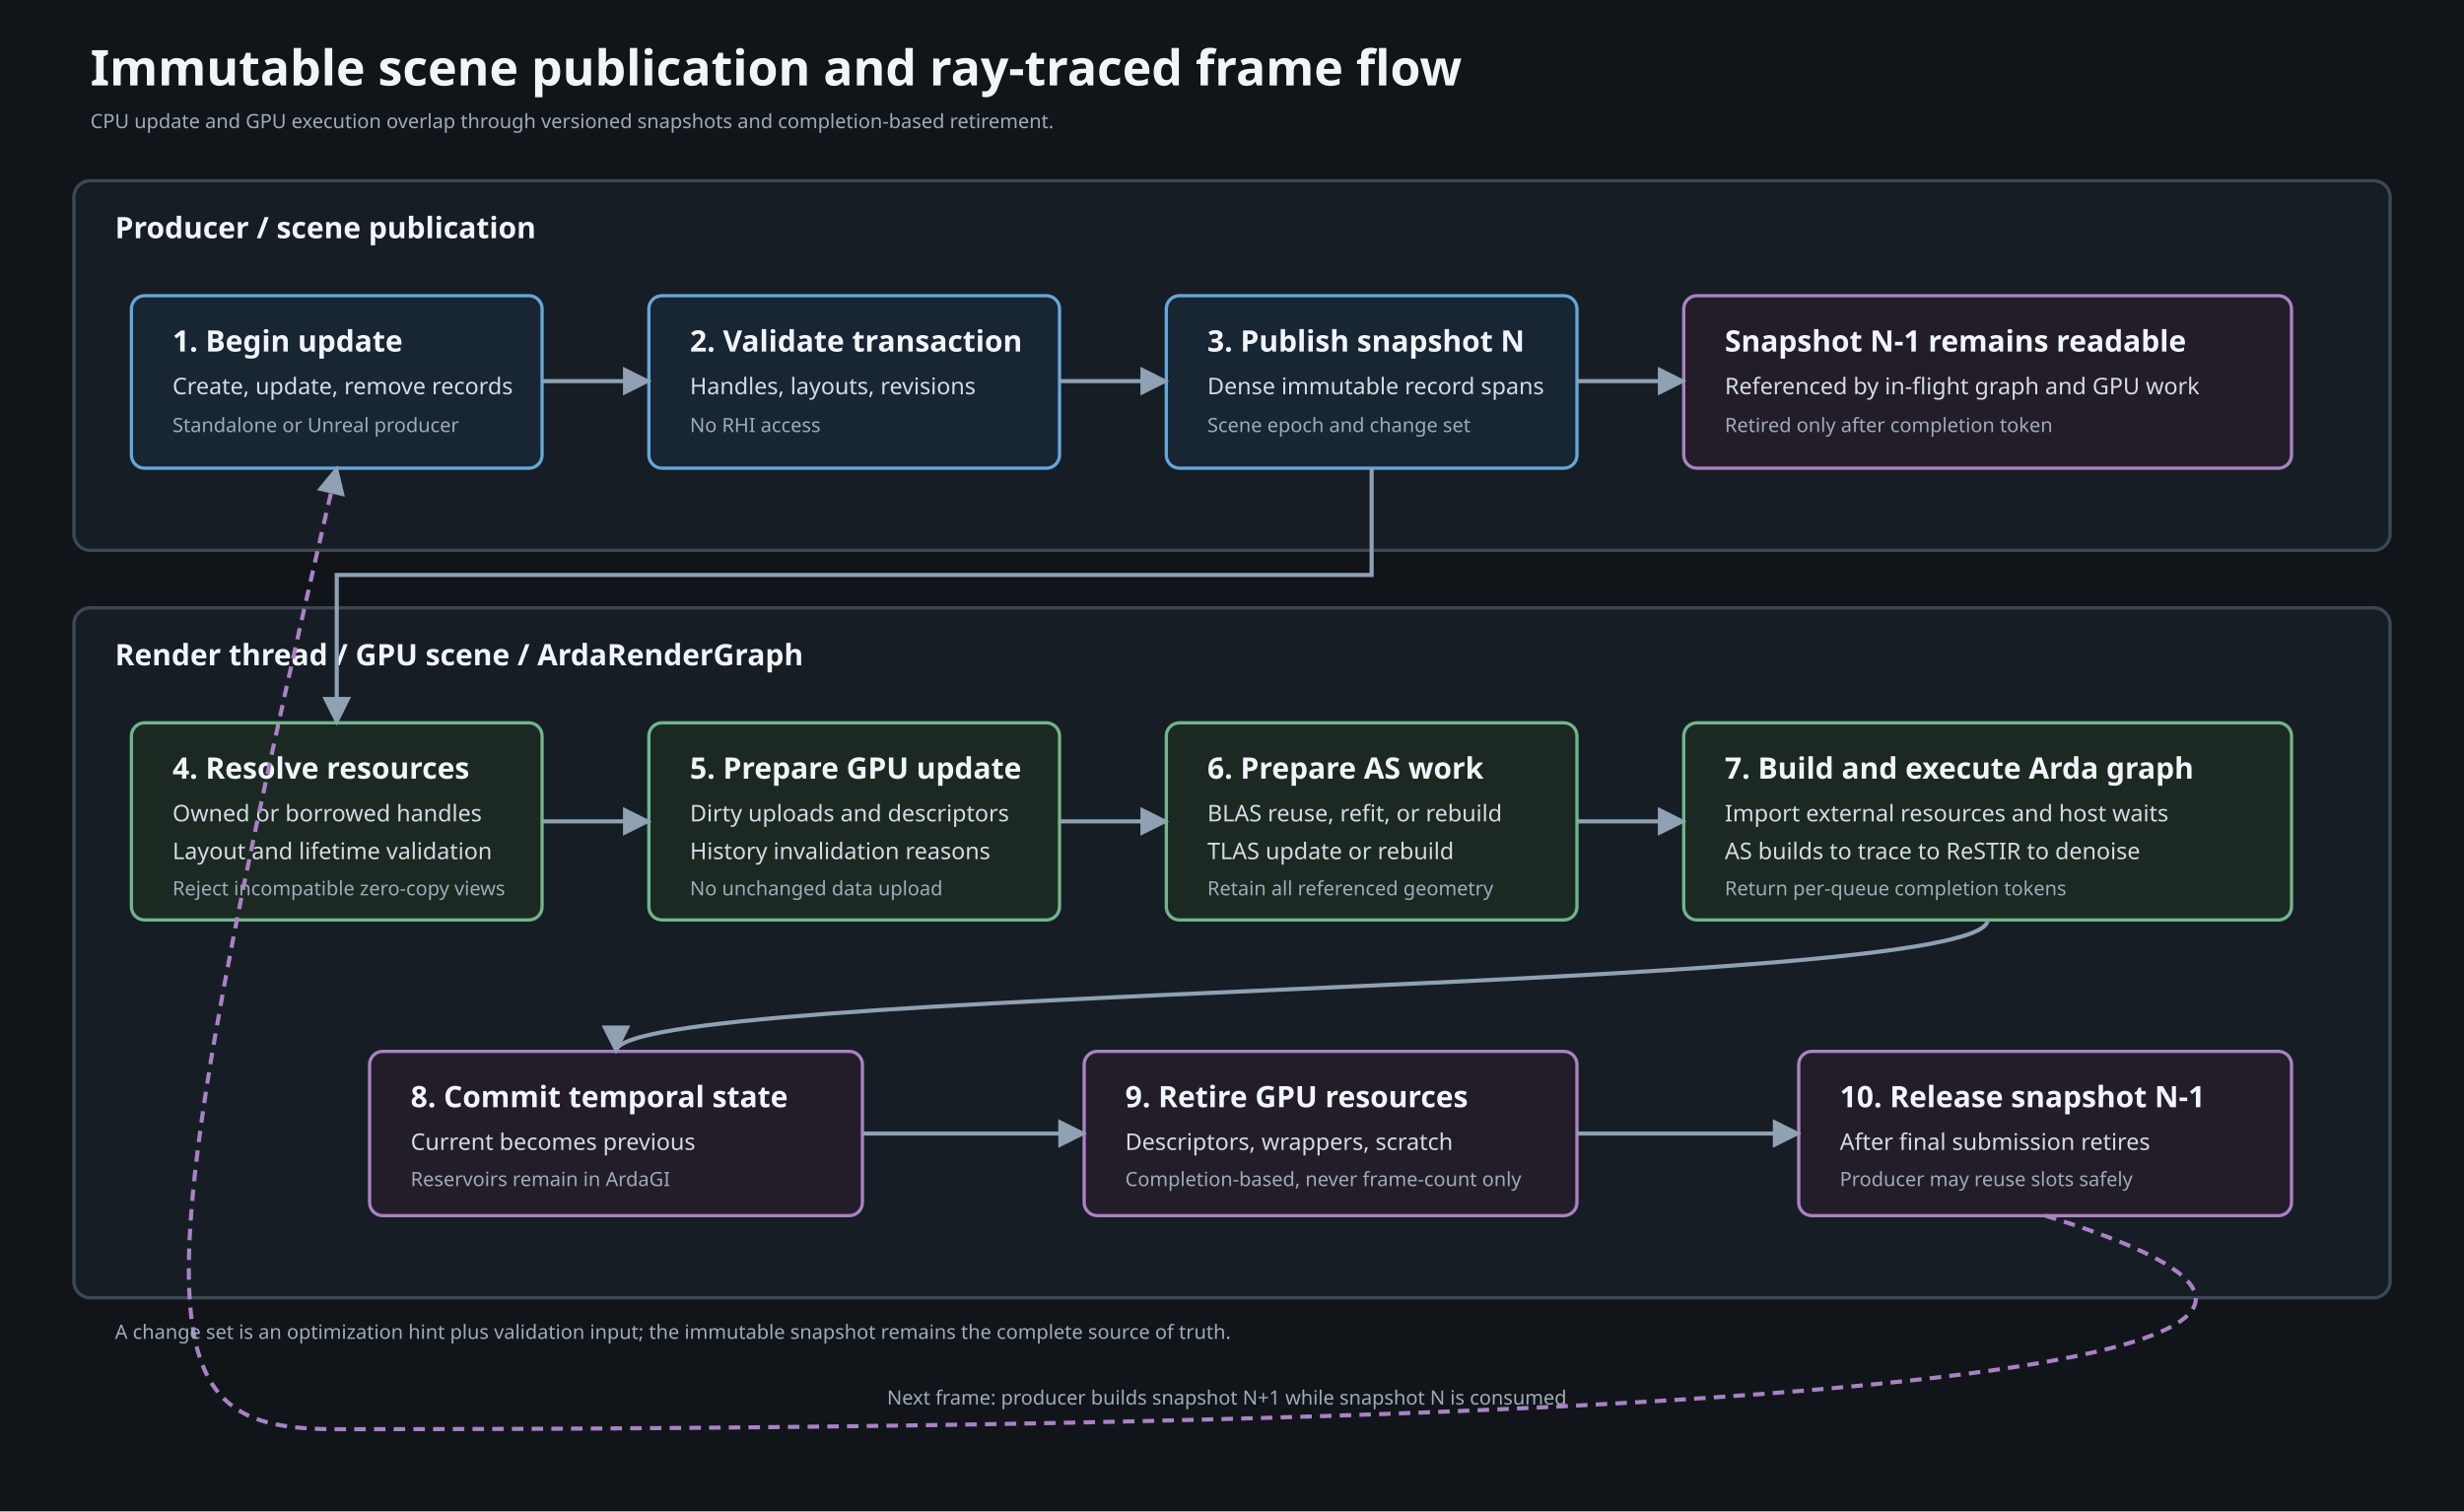
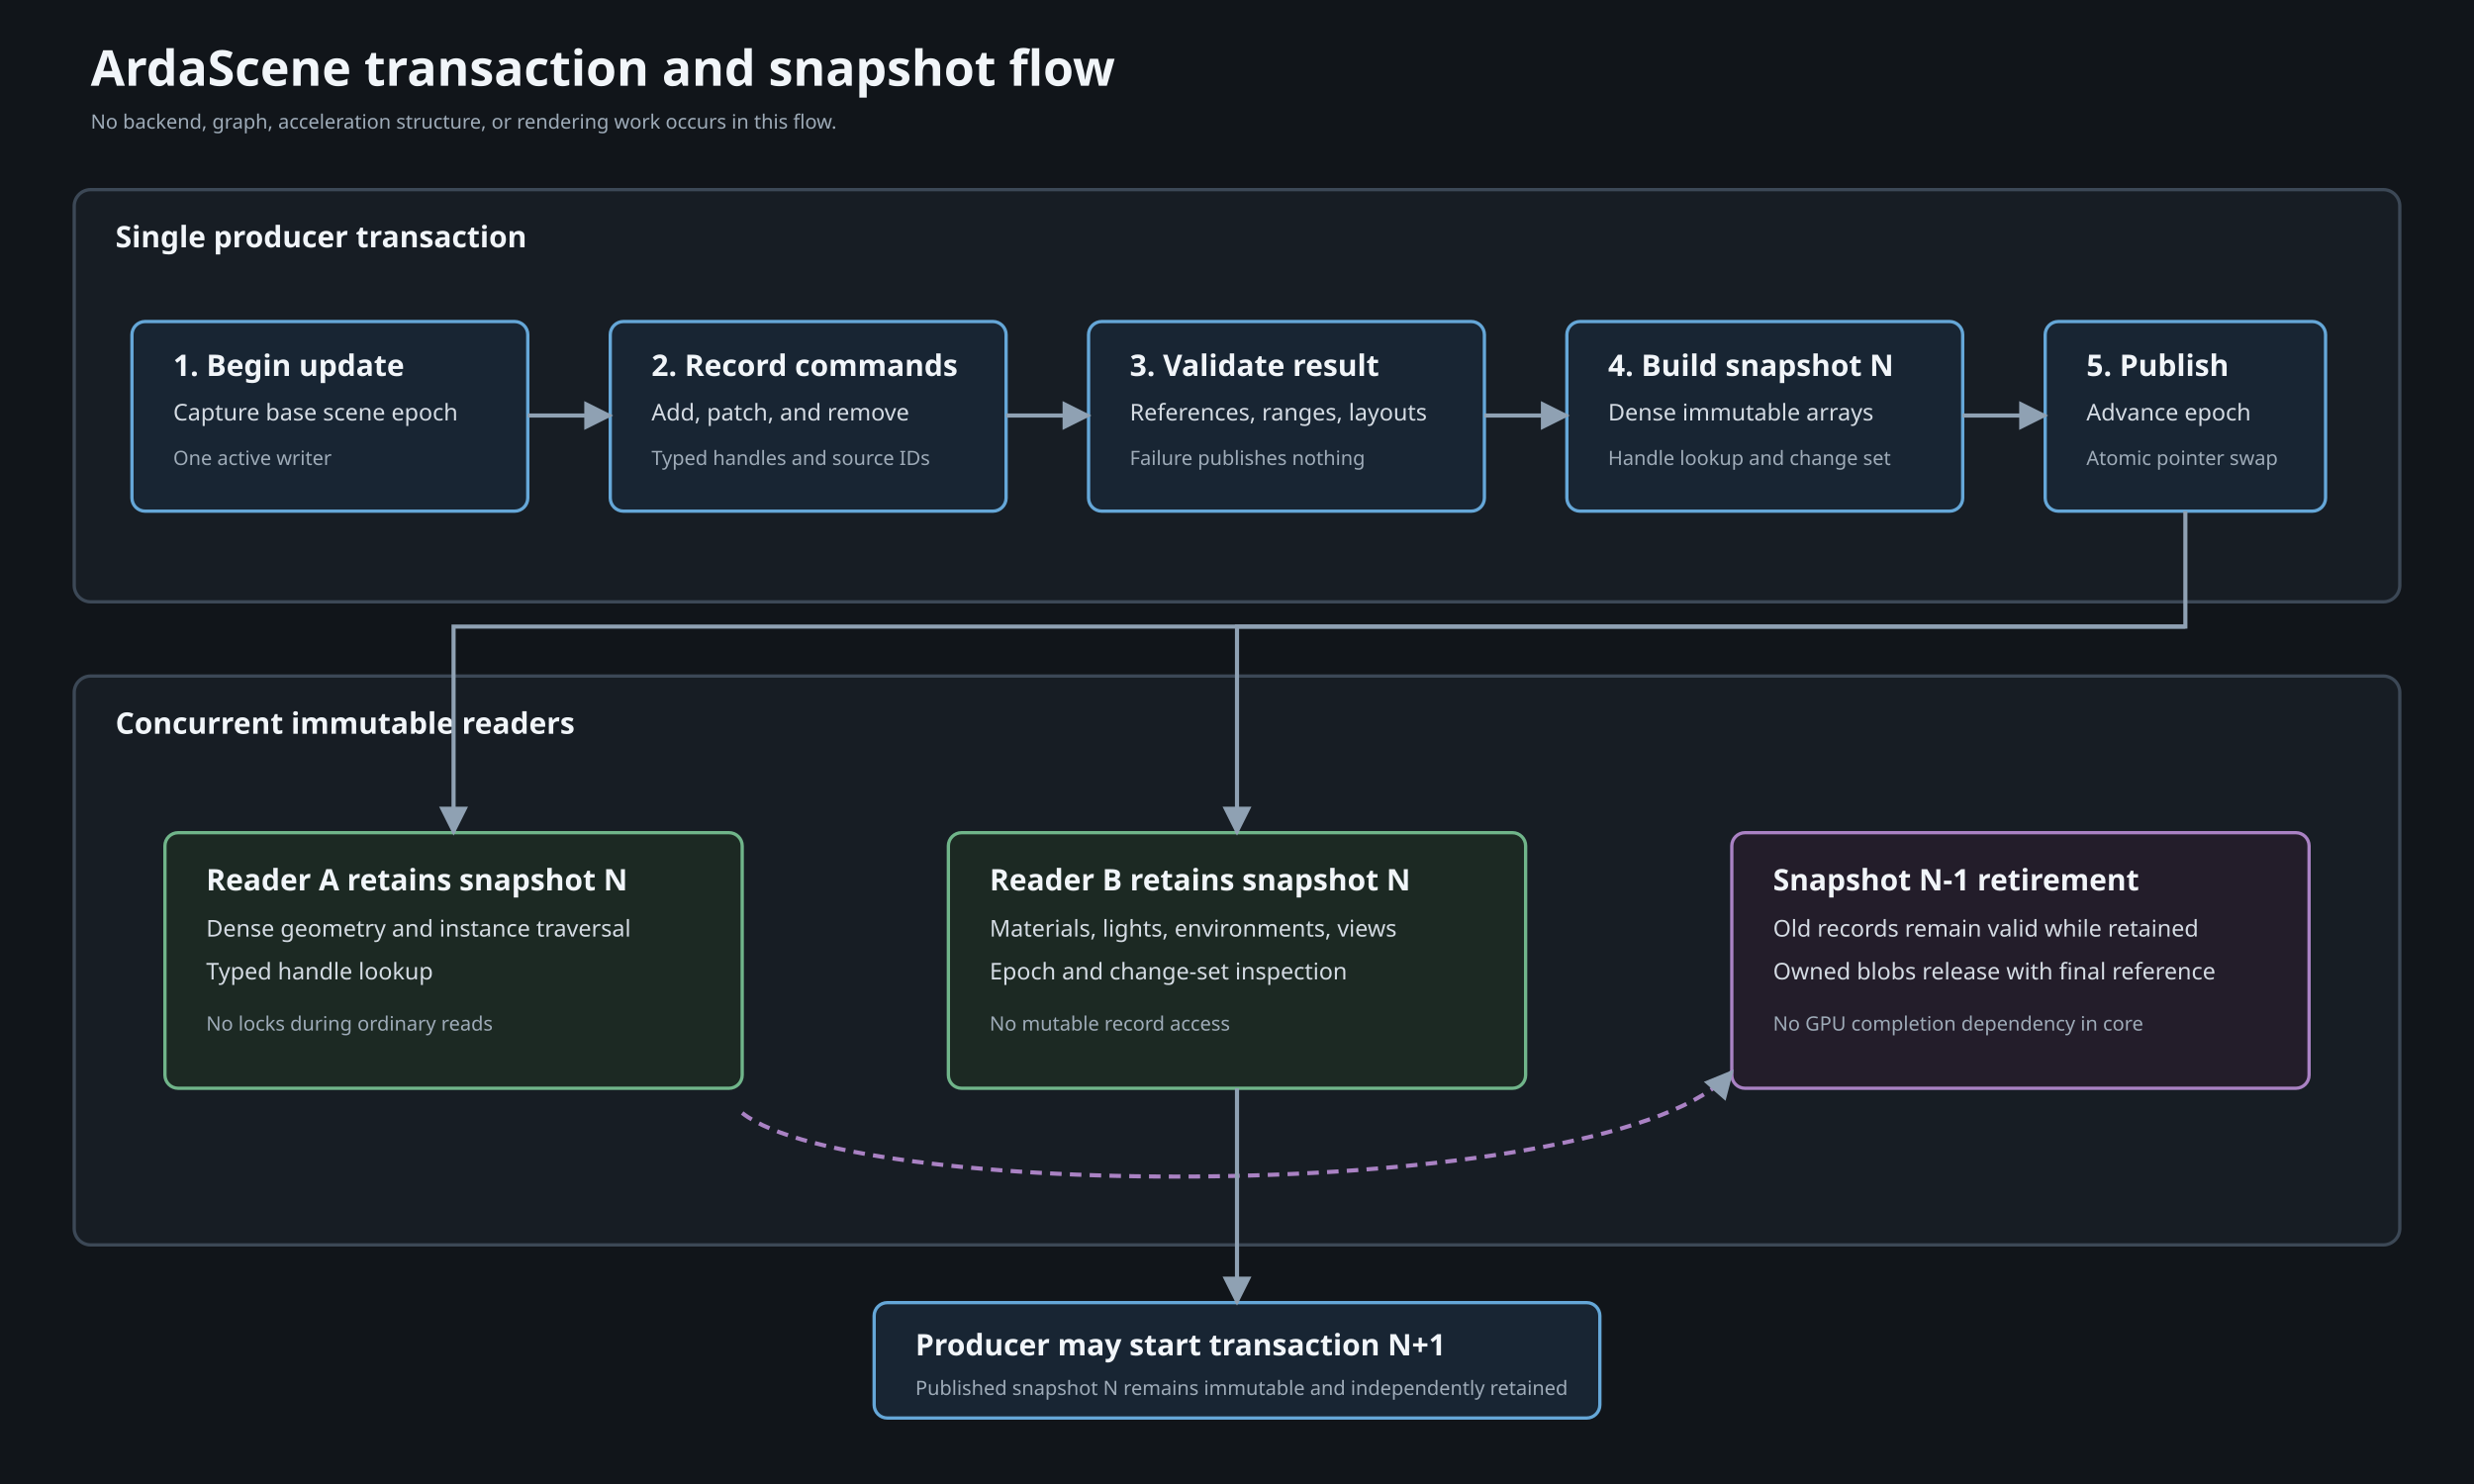
- <svg xmlns="http://www.w3.org/2000/svg" width="1500" height="920" viewBox="0 0 1500 920" role="img" aria-labelledby="title desc">
+ <svg xmlns="http://www.w3.org/2000/svg" width="1500" height="900" viewBox="0 0 1500 900" role="img" aria-labelledby="title desc">
  <defs>
    <marker id="arrow" viewBox="0 0 10 10" refX="9" refY="5" markerWidth="7" markerHeight="7" orient="auto-start-reverse">
      <path d="M 0 0 L 10 5 L 0 10 z" fill="#8fa1b3" />
    </marker>
    <style>
      .background { fill: #11151a; }
      .lane { fill: #171d24; stroke: #3c4856; stroke-width: 2; }
      .step { fill: #182533; stroke: #65a7d8; stroke-width: 2; }
-       .gpu { fill: #1c2923; stroke: #70b58a; stroke-width: 2; }
-       .history { fill: #231d2a; stroke: #aa82c4; stroke-width: 2; }
+       .reader { fill: #1c2923; stroke: #70b58a; stroke-width: 2; }
+       .old { fill: #231d2a; stroke: #aa82c4; stroke-width: 2; }
      .title { fill: #f1f5f9; font: 700 30px "Segoe UI", sans-serif; }
      .heading { fill: #f1f5f9; font: 700 18px "Segoe UI", sans-serif; }
      .text { fill: #d4dbe3; font: 14px "Segoe UI", sans-serif; }
      .small { fill: #9eabb8; font: 12px "Segoe UI", sans-serif; }
      .arrow { stroke: #8fa1b3; stroke-width: 2.5; fill: none; marker-end: url(#arrow); }
      .return { stroke: #aa82c4; stroke-width: 2.5; fill: none; stroke-dasharray: 7 5; marker-end: url(#arrow); }
    </style>
  </defs>
-   <rect class="background" width="1500" height="920" />
-   <text class="title" x="55" y="52">Immutable scene publication and ray-traced frame flow</text>
-   <text class="small" x="55" y="78">CPU update and GPU execution overlap through versioned snapshots and completion-based retirement.</text>
-   <rect class="lane" x="45" y="110" width="1410" height="225" rx="10" />
-   <text class="heading" x="70" y="145">Producer / scene publication</text>
-   <rect class="step" x="80" y="180" width="250" height="105" rx="8" />
-   <text class="heading" x="105" y="214">1. Begin update</text>
-   <text class="text" x="105" y="240">Create, update, remove records</text>
-   <text class="small" x="105" y="263">Standalone or Unreal producer</text>
-   <rect class="step" x="395" y="180" width="250" height="105" rx="8" />
-   <text class="heading" x="420" y="214">2. Validate transaction</text>
-   <text class="text" x="420" y="240">Handles, layouts, revisions</text>
-   <text class="small" x="420" y="263">No RHI access</text>
-   <rect class="step" x="710" y="180" width="250" height="105" rx="8" />
-   <text class="heading" x="735" y="214">3. Publish snapshot N</text>
-   <text class="text" x="735" y="240">Dense immutable record spans</text>
-   <text class="small" x="735" y="263">Scene epoch and change set</text>
-   <rect class="history" x="1025" y="180" width="370" height="105" rx="8" />
-   <text class="heading" x="1050" y="214">Snapshot N-1 remains readable</text>
-   <text class="text" x="1050" y="240">Referenced by in-flight graph and GPU work</text>
-   <text class="small" x="1050" y="263">Retired only after completion token</text>
-   <path class="arrow" d="M 330 232 L 395 232" />
-   <path class="arrow" d="M 645 232 L 710 232" />
-   <path class="arrow" d="M 960 232 L 1025 232" />
-   <rect class="lane" x="45" y="370" width="1410" height="420" rx="10" />
-   <text class="heading" x="70" y="405">Render thread / GPU scene / ArdaRenderGraph</text>
-   <rect class="gpu" x="80" y="440" width="250" height="120" rx="8" />
-   <text class="heading" x="105" y="474">4. Resolve resources</text>
-   <text class="text" x="105" y="500">Owned or borrowed handles</text>
-   <text class="text" x="105" y="523">Layout and lifetime validation</text>
-   <text class="small" x="105" y="545">Reject incompatible zero-copy views</text>
-   <rect class="gpu" x="395" y="440" width="250" height="120" rx="8" />
-   <text class="heading" x="420" y="474">5. Prepare GPU update</text>
-   <text class="text" x="420" y="500">Dirty uploads and descriptors</text>
-   <text class="text" x="420" y="523">History invalidation reasons</text>
-   <text class="small" x="420" y="545">No unchanged data upload</text>
-   <rect class="gpu" x="710" y="440" width="250" height="120" rx="8" />
-   <text class="heading" x="735" y="474">6. Prepare AS work</text>
-   <text class="text" x="735" y="500">BLAS reuse, refit, or rebuild</text>
-   <text class="text" x="735" y="523">TLAS update or rebuild</text>
-   <text class="small" x="735" y="545">Retain all referenced geometry</text>
-   <rect class="gpu" x="1025" y="440" width="370" height="120" rx="8" />
-   <text class="heading" x="1050" y="474">7. Build and execute Arda graph</text>
-   <text class="text" x="1050" y="500">Import external resources and host waits</text>
-   <text class="text" x="1050" y="523">AS builds to trace to ReSTIR to denoise</text>
-   <text class="small" x="1050" y="545">Return per-queue completion tokens</text>
-   <path class="arrow" d="M 330 500 L 395 500" />
-   <path class="arrow" d="M 645 500 L 710 500" />
-   <path class="arrow" d="M 960 500 L 1025 500" />
-   <rect class="history" x="225" y="640" width="300" height="100" rx="8" />
-   <text class="heading" x="250" y="674">8. Commit temporal state</text>
-   <text class="text" x="250" y="700">Current becomes previous</text>
-   <text class="small" x="250" y="722">Reservoirs remain in ArdaGI</text>
-   <rect class="history" x="660" y="640" width="300" height="100" rx="8" />
-   <text class="heading" x="685" y="674">9. Retire GPU resources</text>
-   <text class="text" x="685" y="700">Descriptors, wrappers, scratch</text>
-   <text class="small" x="685" y="722">Completion-based, never frame-count only</text>
-   <rect class="history" x="1095" y="640" width="300" height="100" rx="8" />
-   <text class="heading" x="1120" y="674">10. Release snapshot N-1</text>
-   <text class="text" x="1120" y="700">After final submission retires</text>
-   <text class="small" x="1120" y="722">Producer may reuse slots safely</text>
-   <path class="arrow" d="M 1210 560 C 1210 605, 375 600, 375 640" />
-   <path class="arrow" d="M 525 690 L 660 690" />
-   <path class="arrow" d="M 960 690 L 1095 690" />
-   <path class="return" d="M 1245 740 C 1440 800, 1420 870, 205 870 C 90 870, 80 820, 205 285" />
-   <text class="small" x="540" y="855">Next frame: producer builds snapshot N+1 while snapshot N is consumed</text>
-   <path class="arrow" d="M 835 285 L 835 350 L 205 350 L 205 440" />
-   <text class="small" x="70" y="815">A change set is an optimization hint plus validation input; the immutable snapshot remains the complete source of truth.</text>
+   <rect class="background" width="1500" height="900" />
+   <text class="title" x="55" y="52">ArdaScene transaction and snapshot flow</text>
+   <text class="small" x="55" y="78">No backend, graph, acceleration structure, or rendering work occurs in this flow.</text>
+   <rect class="lane" x="45" y="115" width="1410" height="250" rx="10" />
+   <text class="heading" x="70" y="150">Single producer transaction</text>
+   <rect class="step" x="80" y="195" width="240" height="115" rx="8" />
+   <text class="heading" x="105" y="228">1. Begin update</text>
+   <text class="text" x="105" y="255">Capture base scene epoch</text>
+   <text class="small" x="105" y="282">One active writer</text>
+   <rect class="step" x="370" y="195" width="240" height="115" rx="8" />
+   <text class="heading" x="395" y="228">2. Record commands</text>
+   <text class="text" x="395" y="255">Add, patch, and remove</text>
+   <text class="small" x="395" y="282">Typed handles and source IDs</text>
+   <rect class="step" x="660" y="195" width="240" height="115" rx="8" />
+   <text class="heading" x="685" y="228">3. Validate result</text>
+   <text class="text" x="685" y="255">References, ranges, layouts</text>
+   <text class="small" x="685" y="282">Failure publishes nothing</text>
+   <rect class="step" x="950" y="195" width="240" height="115" rx="8" />
+   <text class="heading" x="975" y="228">4. Build snapshot N</text>
+   <text class="text" x="975" y="255">Dense immutable arrays</text>
+   <text class="small" x="975" y="282">Handle lookup and change set</text>
+   <rect class="step" x="1240" y="195" width="170" height="115" rx="8" />
+   <text class="heading" x="1265" y="228">5. Publish</text>
+   <text class="text" x="1265" y="255">Advance epoch</text>
+   <text class="small" x="1265" y="282">Atomic pointer swap</text>
+   <path class="arrow" d="M 320 252 L 370 252" />
+   <path class="arrow" d="M 610 252 L 660 252" />
+   <path class="arrow" d="M 900 252 L 950 252" />
+   <path class="arrow" d="M 1190 252 L 1240 252" />
+   <rect class="lane" x="45" y="410" width="1410" height="345" rx="10" />
+   <text class="heading" x="70" y="445">Concurrent immutable readers</text>
+   <rect class="reader" x="100" y="505" width="350" height="155" rx="8" />
+   <text class="heading" x="125" y="540">Reader A retains snapshot N</text>
+   <text class="text" x="125" y="568">Dense geometry and instance traversal</text>
+   <text class="text" x="125" y="594">Typed handle lookup</text>
+   <text class="small" x="125" y="625">No locks during ordinary reads</text>
+   <rect class="reader" x="575" y="505" width="350" height="155" rx="8" />
+   <text class="heading" x="600" y="540">Reader B retains snapshot N</text>
+   <text class="text" x="600" y="568">Materials, lights, environments, views</text>
+   <text class="text" x="600" y="594">Epoch and change-set inspection</text>
+   <text class="small" x="600" y="625">No mutable record access</text>
+   <rect class="old" x="1050" y="505" width="350" height="155" rx="8" />
+   <text class="heading" x="1075" y="540">Snapshot N-1 retirement</text>
+   <text class="text" x="1075" y="568">Old records remain valid while retained</text>
+   <text class="text" x="1075" y="594">Owned blobs release with final reference</text>
+   <text class="small" x="1075" y="625">No GPU completion dependency in core</text>
+   <path class="arrow" d="M 1325 310 L 1325 380 L 275 380 L 275 505" />
+   <path class="arrow" d="M 1325 380 L 750 380 L 750 505" />
+   <path class="return" d="M 450 675 C 520 730, 980 730, 1050 650" />
+   <rect class="step" x="530" y="790" width="440" height="70" rx="8" />
+   <text class="heading" x="555" y="822">Producer may start transaction N+1</text>
+   <text class="small" x="555" y="846">Published snapshot N remains immutable and independently retained</text>
+   <path class="arrow" d="M 750 660 L 750 790" />
</svg>
